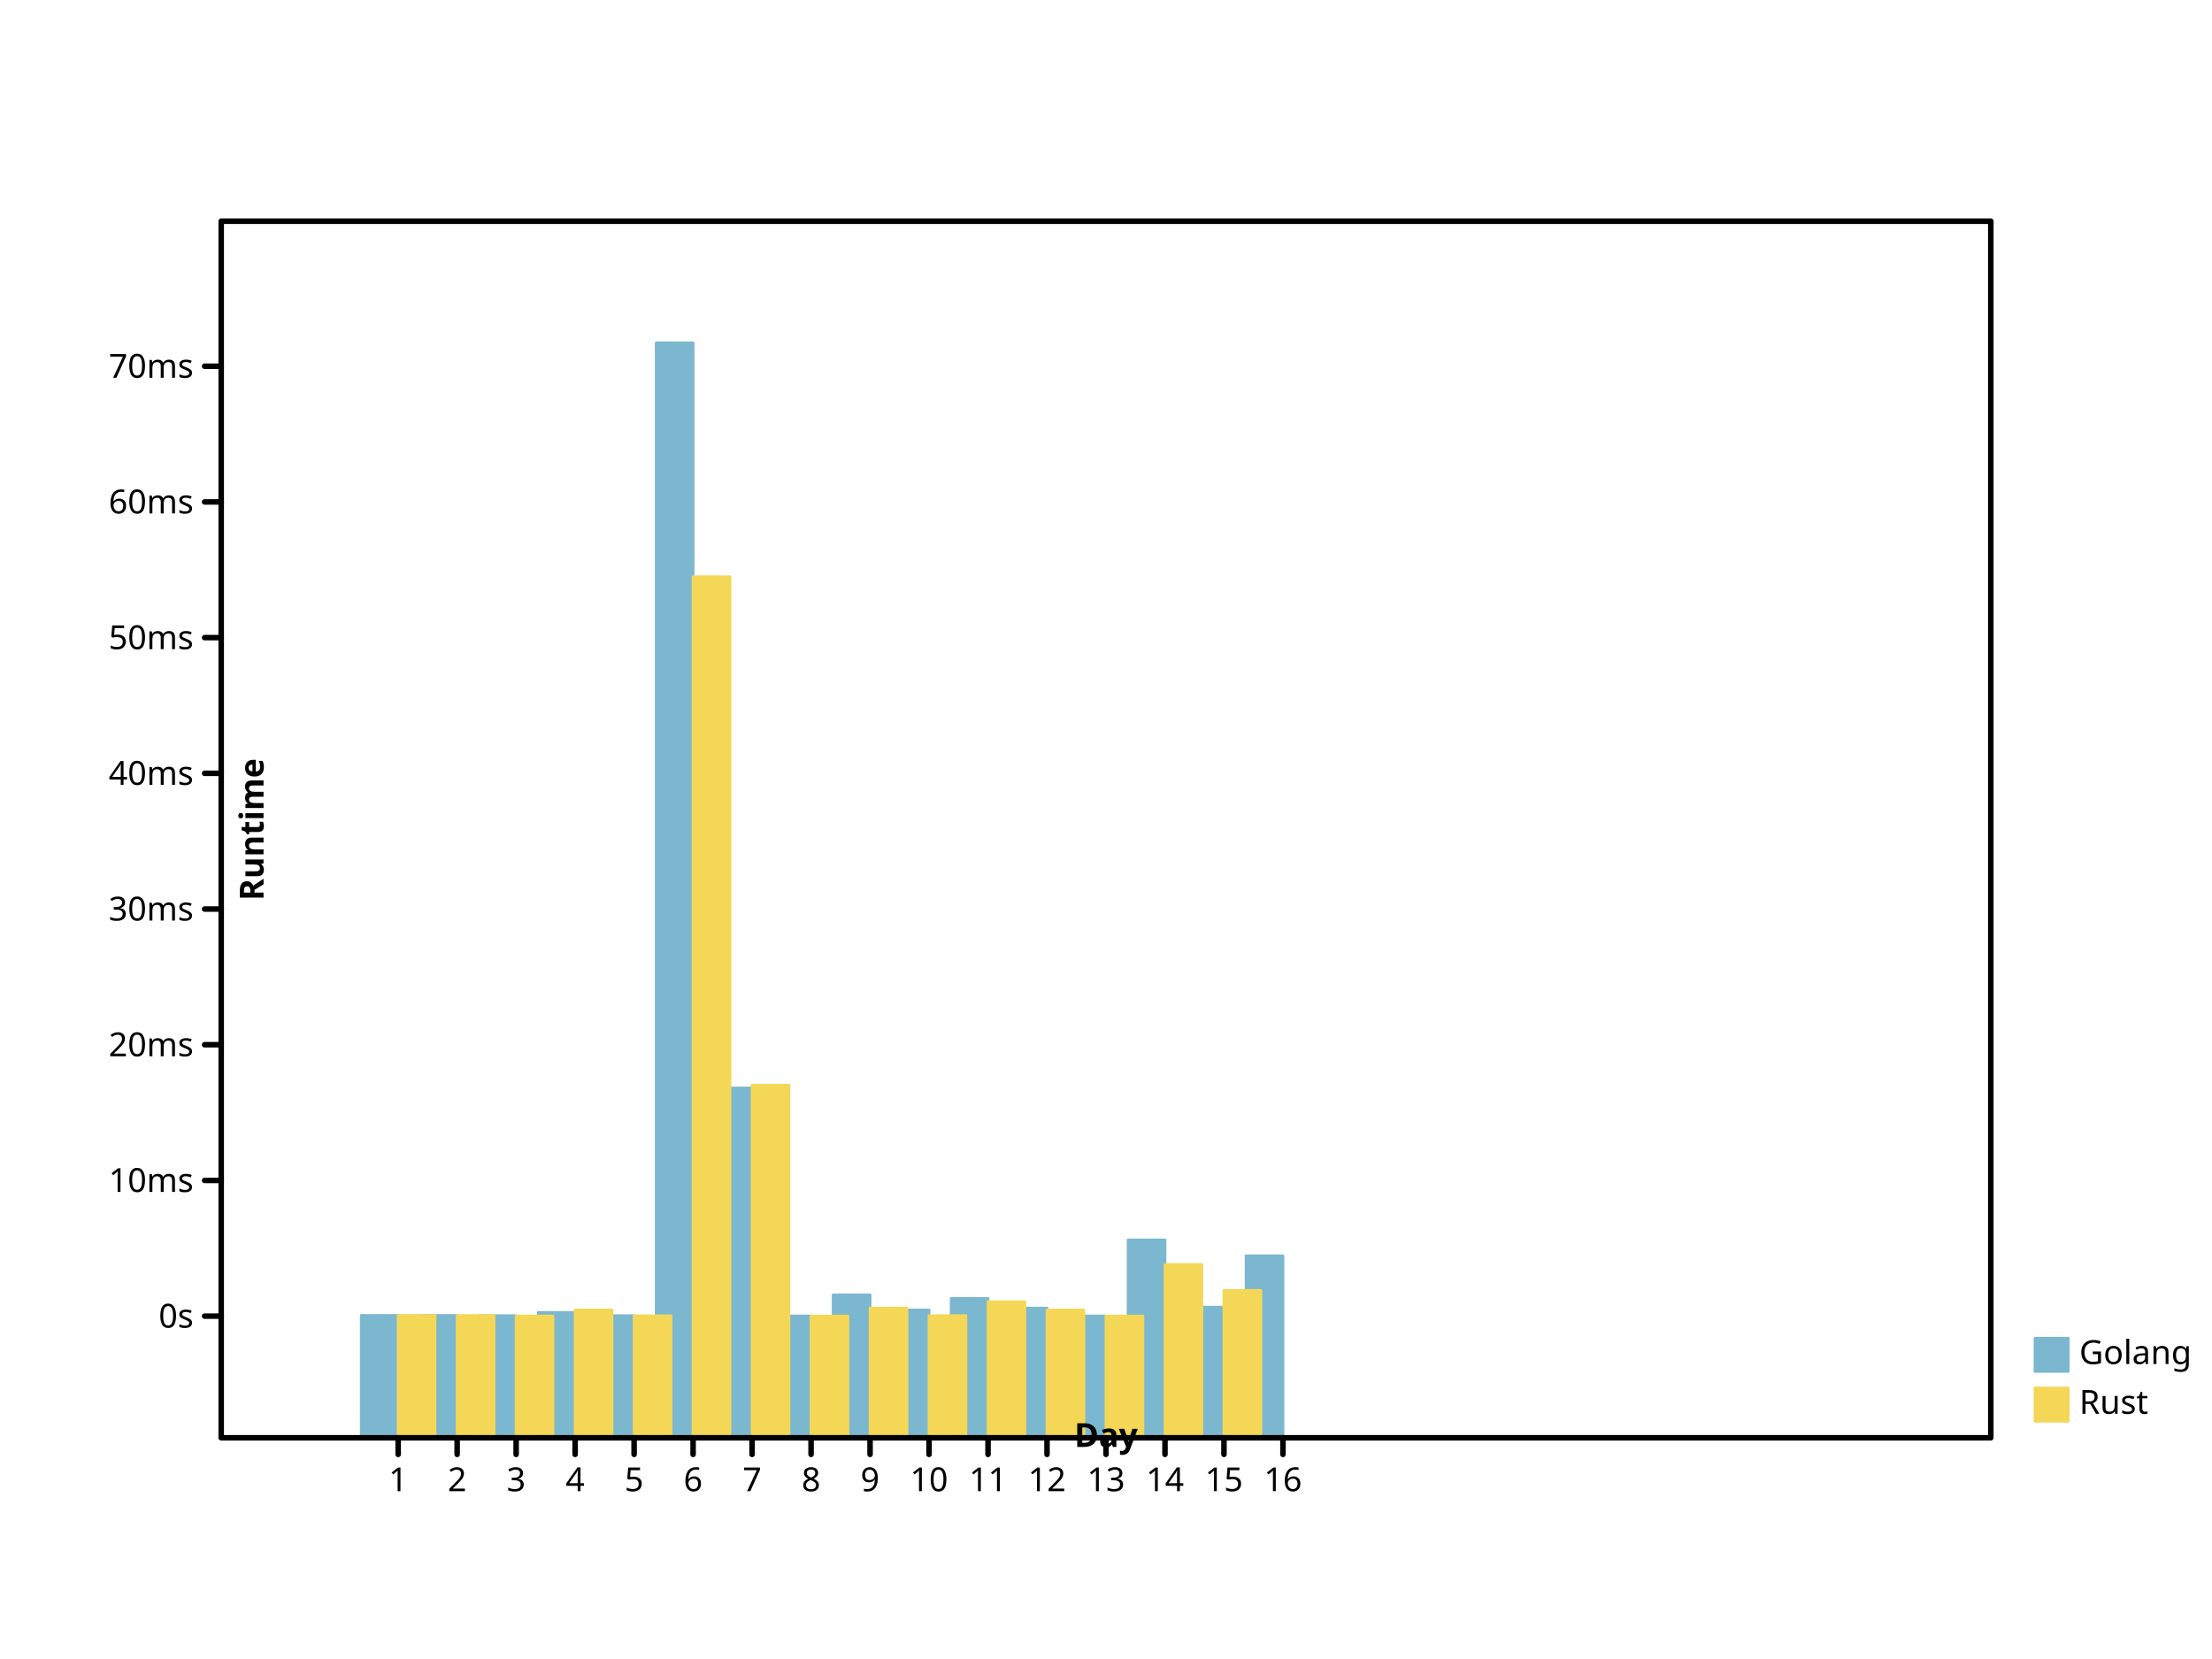
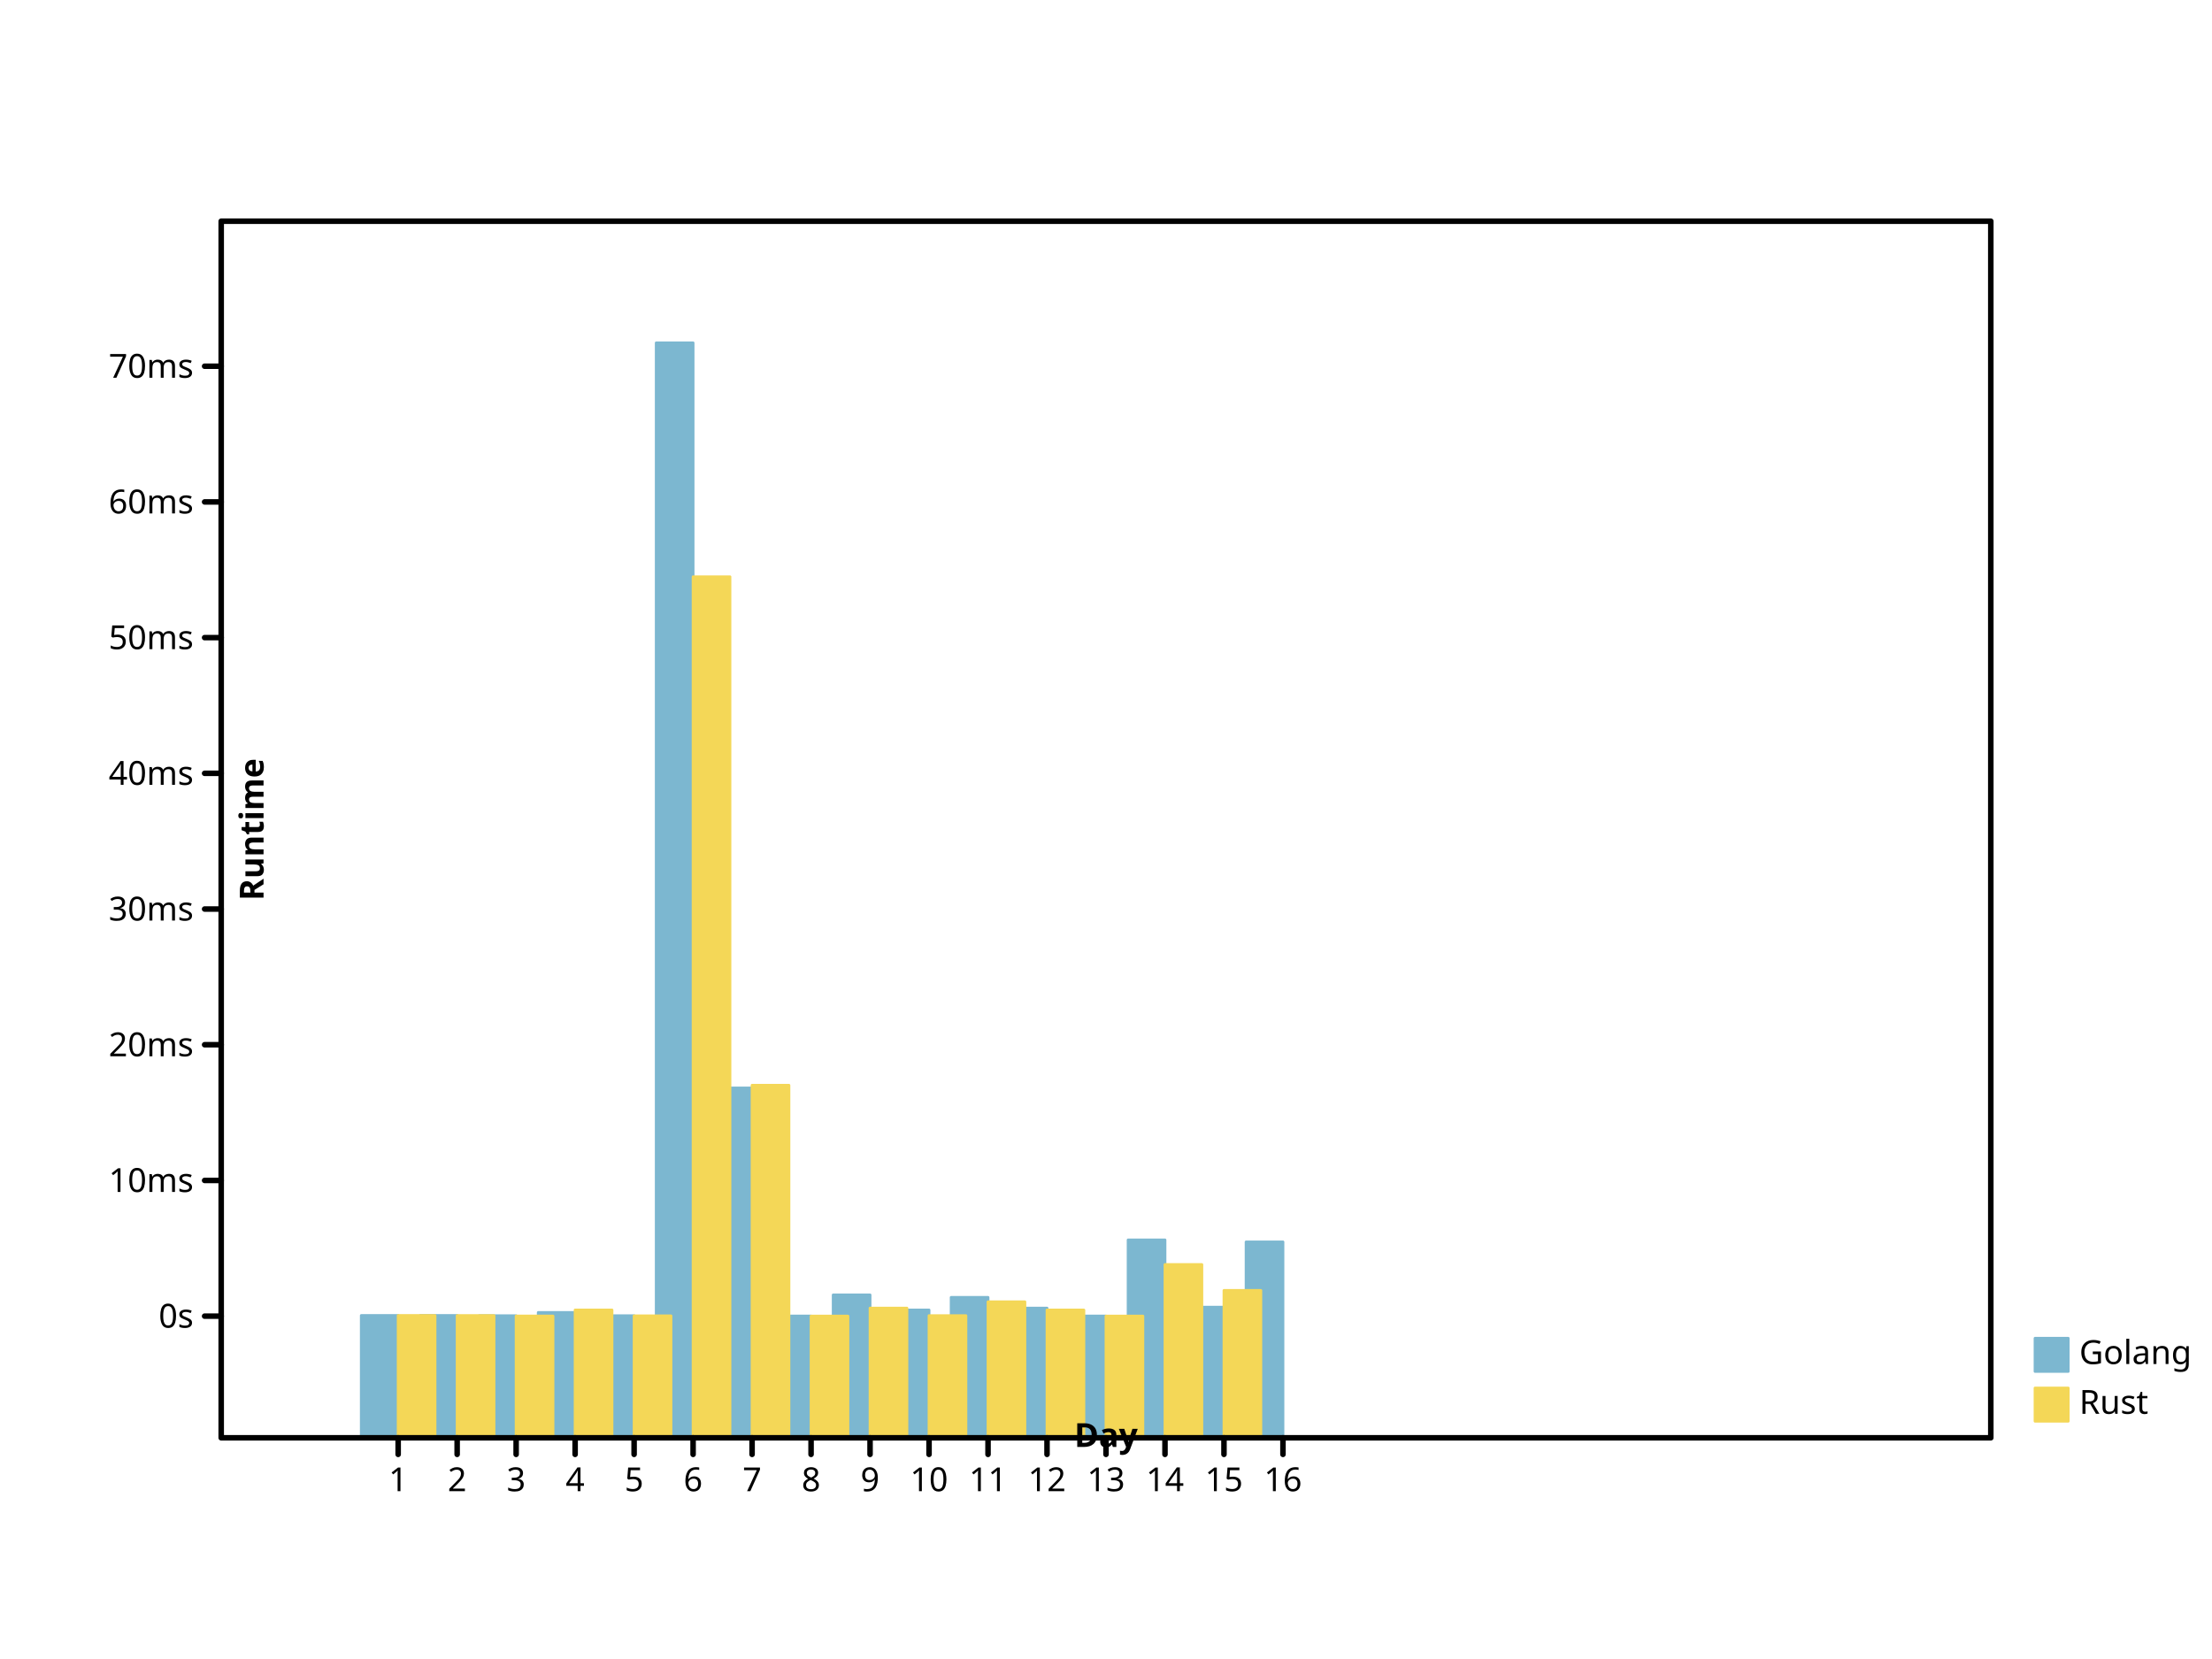
- <svg xmlns="http://www.w3.org/2000/svg" height="600" viewbox="0 0 800 600" preserveAspectRatio="xMidYMid meet" width="800">
+ <svg xmlns="http://www.w3.org/2000/svg" viewbox="0 0 800 600" preserveAspectRatio="xMidYMid meet" width="800" height="600">
  <defs>
-     <marker markerWidth="2%" markerHeight="2%" id="circle" viewBox="0 0 10 10 " refX="5" refY="5" markerUnits="userSpaceOnUse">
-       <circle cx="5" cy="5" r="3" fill="none" stroke="black" />
+     <marker viewBox="0 0 10 10 " refX="5" refY="5" markerUnits="userSpaceOnUse" markerWidth="2%" markerHeight="2%" id="circle">
+       <circle stroke="black" cx="5" cy="5" r="3" fill="none" />
    </marker>
-     <marker markerWidth="2%" markerHeight="2%" id="filled-circle" viewBox="0 0 10 10 " refX="5" refY="5" markerUnits="userSpaceOnUse">
-       <circle cx="5" cy="5" r="3" fill="black" stroke="none" />
+     <marker refX="5" refY="5" markerUnits="userSpaceOnUse" markerWidth="2%" markerHeight="2%" id="filled-circle" viewBox="0 0 10 10 ">
+       <circle r="3" fill="black" stroke="none" cx="5" cy="5" />
    </marker>
    <marker id="square" viewBox="0 0 10 10 " refX="5" refY="5" markerUnits="userSpaceOnUse" markerWidth="2%" markerHeight="2%">
-       <rect stroke="black" x="2" y="2" width="6" height="6" fill="none" />
+       <rect height="6" fill="none" stroke="black" x="2" y="2" width="6" />
    </marker>
-     <marker markerUnits="userSpaceOnUse" markerWidth="2%" markerHeight="2%" id="filled-square" viewBox="0 0 10 10 " refX="5" refY="5">
-       <rect y="2" width="6" height="6" fill="black" stroke="none" x="2" />
+     <marker viewBox="0 0 10 10 " refX="5" refY="5" markerUnits="userSpaceOnUse" markerWidth="2%" markerHeight="2%" id="filled-square">
+       <rect fill="black" stroke="none" x="2" y="2" width="6" height="6" />
    </marker>
  </defs>
-   <g stroke-linejoin="round" transform="translate(80 520 )scale(1 -1 )" fill="hsl(198, 47%, 65%)" stroke="hsl(198, 47%, 65%)" stroke-width="1px" stroke-linecap="round">
-     <rect y="0" width="1.333333e+01" height="4.423525e+01" vector-effect="non-scaling-stroke" x="5.066667e+01" />
-     <rect y="0" width="1.333333e+01" height="4.423326e+01" vector-effect="non-scaling-stroke" x="7.200000e+01" />
-     <rect height="4.414482e+01" vector-effect="non-scaling-stroke" x="9.333333e+01" y="0" width="1.333333e+01" />
-     <rect vector-effect="non-scaling-stroke" x="1.146667e+02" y="0" width="1.333333e+01" height="4.533401e+01" />
+   <g fill="hsl(198, 47%, 65%)" stroke="hsl(198, 47%, 65%)" stroke-width="1px" stroke-linecap="round" stroke-linejoin="round" transform="translate(80 520 )scale(1 -1 )">
+     <rect height="4.423525e+01" vector-effect="non-scaling-stroke" x="5.066667e+01" y="0" width="1.333333e+01" />
+     <rect height="4.423326e+01" vector-effect="non-scaling-stroke" x="7.200000e+01" y="0" width="1.333333e+01" />
+     <rect x="9.333333e+01" y="0" width="1.333333e+01" height="4.414482e+01" vector-effect="non-scaling-stroke" />
+     <rect width="1.333333e+01" height="4.533401e+01" vector-effect="non-scaling-stroke" x="1.146667e+02" y="0" />
    <rect vector-effect="non-scaling-stroke" x="136" y="0" width="1.333333e+01" height="4.414970e+01" />
    <rect vector-effect="non-scaling-stroke" x="1.573333e+02" y="0" width="1.333333e+01" height="396" />
-     <rect vector-effect="non-scaling-stroke" x="1.786667e+02" y="0" width="1.333333e+01" height="1.265206e+02" />
+     <rect y="0" width="1.333333e+01" height="1.265206e+02" vector-effect="non-scaling-stroke" x="1.786667e+02" />
    <rect vector-effect="non-scaling-stroke" x="2.000000e+02" y="0" width="1.333333e+01" height="4.403414e+01" />
-     <rect height="5.167989e+01" vector-effect="non-scaling-stroke" x="2.213333e+02" y="0" width="1.333333e+01" />
-     <rect width="1.333333e+01" height="4.622438e+01" vector-effect="non-scaling-stroke" x="2.426667e+02" y="0" />
-     <rect width="1.333333e+01" height="5.038011e+01" vector-effect="non-scaling-stroke" x="264" y="0" />
-     <rect height="4.690133e+01" vector-effect="non-scaling-stroke" x="2.853333e+02" y="0" width="1.333333e+01" />
-     <rect vector-effect="non-scaling-stroke" x="3.066667e+02" y="0" width="1.333333e+01" height="4.403436e+01" />
+     <rect y="0" width="1.333333e+01" height="5.167989e+01" vector-effect="non-scaling-stroke" x="2.213333e+02" />
+     <rect vector-effect="non-scaling-stroke" x="2.426667e+02" y="0" width="1.333333e+01" height="4.622438e+01" />
+     <rect x="264" y="0" width="1.333333e+01" height="5.078807e+01" vector-effect="non-scaling-stroke" />
+     <rect width="1.333333e+01" height="4.690133e+01" vector-effect="non-scaling-stroke" x="2.853333e+02" y="0" />
+     <rect width="1.333333e+01" height="4.403436e+01" vector-effect="non-scaling-stroke" x="3.066667e+02" y="0" />
    <rect vector-effect="non-scaling-stroke" x="3.280000e+02" y="0" width="1.333333e+01" height="7.156957e+01" />
-     <rect vector-effect="non-scaling-stroke" x="3.493333e+02" y="0" width="1.333333e+01" height="4.723968e+01" />
-     <rect vector-effect="non-scaling-stroke" x="3.706667e+02" y="0" width="1.333333e+01" height="6.580813e+01" />
+     <rect x="3.493333e+02" y="0" width="1.333333e+01" height="4.723968e+01" vector-effect="non-scaling-stroke" />
+     <rect vector-effect="non-scaling-stroke" x="3.706667e+02" y="0" width="1.333333e+01" height="7.083691e+01" />
  </g>
-   <g stroke-linejoin="round" transform="translate(80 520 )scale(1 -1 )" fill="hsl(49, 88%, 65%)" stroke="hsl(49, 88%, 65%)" stroke-width="1px" stroke-linecap="round">
-     <rect height="4.422948e+01" vector-effect="non-scaling-stroke" x="64" y="0" width="1.333333e+01" />
-     <rect vector-effect="non-scaling-stroke" x="8.533333e+01" y="0" width="1.333333e+01" height="4.421116e+01" />
-     <rect vector-effect="non-scaling-stroke" x="1.066667e+02" y="0" width="1.333333e+01" height="4.404346e+01" />
-     <rect width="1.333333e+01" height="4.622662e+01" vector-effect="non-scaling-stroke" x="1.280000e+02" y="0" />
-     <rect width="1.333333e+01" height="4.410670e+01" vector-effect="non-scaling-stroke" x="1.493333e+02" y="0" />
-     <rect x="1.706667e+02" y="0" width="1.333333e+01" height="3.114004e+02" vector-effect="non-scaling-stroke" />
-     <rect y="0" width="1.333333e+01" height="1.275011e+02" vector-effect="non-scaling-stroke" x="192" />
-     <rect y="0" width="1.333333e+01" height="4.401625e+01" vector-effect="non-scaling-stroke" x="2.133333e+02" />
+   <g stroke="hsl(49, 88%, 65%)" stroke-width="1px" stroke-linecap="round" stroke-linejoin="round" transform="translate(80 520 )scale(1 -1 )" fill="hsl(49, 88%, 65%)">
+     <rect x="64" y="0" width="1.333333e+01" height="4.422948e+01" vector-effect="non-scaling-stroke" />
+     <rect height="4.421116e+01" vector-effect="non-scaling-stroke" x="8.533333e+01" y="0" width="1.333333e+01" />
+     <rect height="4.404346e+01" vector-effect="non-scaling-stroke" x="1.066667e+02" y="0" width="1.333333e+01" />
+     <rect vector-effect="non-scaling-stroke" x="1.280000e+02" y="0" width="1.333333e+01" height="4.622662e+01" />
+     <rect y="0" width="1.333333e+01" height="4.410670e+01" vector-effect="non-scaling-stroke" x="1.493333e+02" />
+     <rect vector-effect="non-scaling-stroke" x="1.706667e+02" y="0" width="1.333333e+01" height="3.114004e+02" />
+     <rect vector-effect="non-scaling-stroke" x="192" y="0" width="1.333333e+01" height="1.275011e+02" />
+     <rect vector-effect="non-scaling-stroke" x="2.133333e+02" y="0" width="1.333333e+01" height="4.401625e+01" />
    <rect x="2.346667e+02" y="0" width="1.333333e+01" height="4.690768e+01" vector-effect="non-scaling-stroke" />
-     <rect x="256" y="0" width="1.333333e+01" height="4.418291e+01" vector-effect="non-scaling-stroke" />
+     <rect width="1.333333e+01" height="4.418291e+01" vector-effect="non-scaling-stroke" x="256" y="0" />
    <rect height="4.918509e+01" vector-effect="non-scaling-stroke" x="2.773333e+02" y="0" width="1.333333e+01" />
-     <rect width="1.333333e+01" height="4.621178e+01" vector-effect="non-scaling-stroke" x="2.986667e+02" y="0" />
-     <rect vector-effect="non-scaling-stroke" x="320" y="0" width="1.333333e+01" height="4.402768e+01" />
-     <rect height="6.266067e+01" vector-effect="non-scaling-stroke" x="3.413333e+02" y="0" width="1.333333e+01" />
-     <rect height="5.329766e+01" vector-effect="non-scaling-stroke" x="3.626667e+02" y="0" width="1.333333e+01" />
+     <rect y="0" width="1.333333e+01" height="4.621178e+01" vector-effect="non-scaling-stroke" x="2.986667e+02" />
+     <rect height="4.402768e+01" vector-effect="non-scaling-stroke" x="320" y="0" width="1.333333e+01" />
+     <rect x="3.413333e+02" y="0" width="1.333333e+01" height="6.266067e+01" vector-effect="non-scaling-stroke" />
+     <rect x="3.626667e+02" y="0" width="1.333333e+01" height="5.329766e+01" vector-effect="non-scaling-stroke" />
  </g>
-   <g fill="hsl(198, 47%, 65%)" font-family="sans-serif" font-style="normal" font-weight="normal" stroke="hsl(198, 47%, 65%)" stroke-linejoin="round" font-size="12px" text-anchor="start" stroke-width="1px" stroke-linecap="round" dominant-baseline="hanging">
-     <rect vector-effect="non-scaling-stroke" x="736" y="484" width="12" height="12" />
-     <g fill="black" stroke="black">
-       <text x="752" y="484" dominant-baseline="hanging" stroke="none" vector-effect="non-scaling-stroke">Golang</text>
+   <g stroke-linecap="round" font-family="sans-serif" font-size="12px" font-style="normal" font-weight="normal" stroke-width="1px" text-anchor="start" stroke-linejoin="round" fill="hsl(198, 47%, 65%)" stroke="hsl(198, 47%, 65%)" dominant-baseline="hanging">
+     <rect x="736" y="484" width="12" height="12" vector-effect="non-scaling-stroke" />
+     <g stroke="black" fill="black">
+       <text stroke="none" vector-effect="non-scaling-stroke" x="752" y="484" dominant-baseline="hanging">Golang</text>
    </g>
-     <g fill="hsl(49, 88%, 65%)" stroke="hsl(49, 88%, 65%)" text-anchor="start" stroke-width="1px" stroke-linejoin="round" font-weight="normal" stroke-linecap="round" font-family="sans-serif" font-size="12px" font-style="normal" dominant-baseline="hanging">
+     <g font-weight="normal" font-style="normal" stroke="hsl(49, 88%, 65%)" dominant-baseline="hanging" text-anchor="start" stroke-width="1px" stroke-linecap="round" stroke-linejoin="round" font-family="sans-serif" font-size="12px" fill="hsl(49, 88%, 65%)">
      <rect vector-effect="non-scaling-stroke" x="736" y="502" width="12" height="12" />
      <g fill="black" stroke="black">
-         <text y="502" dominant-baseline="hanging" stroke="none" vector-effect="non-scaling-stroke" x="752">Rust</text>
-         <g fill="none" stroke-width="2px" font-weight="normal" text-anchor="start" font-family="sans-serif" stroke-linejoin="round" dominant-baseline="hanging" font-style="normal" stroke-linecap="round" font-size="12px">
-           <rect vector-effect="non-scaling-stroke" x="80" y="80" width="640" height="440" />
+         <text stroke="none" vector-effect="non-scaling-stroke" x="752" y="502" dominant-baseline="hanging">Rust</text>
+         <g font-size="12px" text-anchor="start" font-style="normal" stroke-linejoin="round" stroke-linecap="round" font-family="sans-serif" dominant-baseline="hanging" font-weight="normal" fill="none" stroke-width="2px">
+           <rect height="440" vector-effect="non-scaling-stroke" x="80" y="80" width="640" />
        </g>
-         <g font-size="12px" font-style="normal" font-weight="normal" dominant-baseline="hanging" fill="none" stroke="black" stroke-linejoin="round" font-family="sans-serif" text-anchor="start" stroke-width="2px" stroke-linecap="round" transform="translate(80 520 )scale(1 -1 )">
+         <g fill="none" stroke-linecap="round" font-family="sans-serif" font-size="12px" font-weight="normal" text-anchor="start" stroke="black" dominant-baseline="hanging" stroke-width="2px" font-style="normal" transform="translate(80 520 )scale(1 -1 )" stroke-linejoin="round">
          <path vector-effect="non-scaling-stroke" d="M64,0 L64,-6 M8.533333e+01,0 L8.533333e+01,-6 M1.066667e+02,0 L1.066667e+02,-6 M128,0 L128,-6 M1.493333e+02,0 L1.493333e+02,-6 M1.706667e+02,0 L1.706667e+02,-6 M192,0 L192,-6 M2.133333e+02,0 L2.133333e+02,-6 M2.346667e+02,0 L2.346667e+02,-6 M256,0 L256,-6 M2.773333e+02,0 L2.773333e+02,-6 M2.986667e+02,0 L2.986667e+02,-6 M320,0 L320,-6 M3.413333e+02,0 L3.413333e+02,-6 M3.626667e+02,0 L3.626667e+02,-6 M384,0 L384,-6 " />
        </g>
-         <g transform="translate(80 520 )scale(1 1 )" fill="black" stroke-linecap="round" stroke-linejoin="round" font-family="sans-serif" font-size="12px" text-anchor="middle" stroke-width="2px" font-style="normal" font-weight="normal" dominant-baseline="hanging" stroke="black">
-           <text y="10" dominant-baseline="hanging" stroke="none" vector-effect="non-scaling-stroke" x="64">1</text>
-           <text stroke="none" vector-effect="non-scaling-stroke" x="8.533333e+01" y="10" dominant-baseline="hanging">2</text>
-           <text stroke="none" vector-effect="non-scaling-stroke" x="1.066667e+02" y="10" dominant-baseline="hanging">3</text>
-           <text x="128" y="10" dominant-baseline="hanging" stroke="none" vector-effect="non-scaling-stroke">4</text>
-           <text stroke="none" vector-effect="non-scaling-stroke" x="1.493333e+02" y="10" dominant-baseline="hanging">5</text>
-           <text y="10" dominant-baseline="hanging" stroke="none" vector-effect="non-scaling-stroke" x="1.706667e+02">6</text>
-           <text dominant-baseline="hanging" stroke="none" vector-effect="non-scaling-stroke" x="192" y="10">7</text>
+         <g stroke="black" dominant-baseline="hanging" transform="translate(80 520 )scale(1 1 )" font-style="normal" text-anchor="middle" stroke-width="2px" font-size="12px" fill="black" font-weight="normal" stroke-linecap="round" stroke-linejoin="round" font-family="sans-serif">
+           <text dominant-baseline="hanging" stroke="none" vector-effect="non-scaling-stroke" x="64" y="10">1</text>
+           <text vector-effect="non-scaling-stroke" x="8.533333e+01" y="10" dominant-baseline="hanging" stroke="none">2</text>
+           <text vector-effect="non-scaling-stroke" x="1.066667e+02" y="10" dominant-baseline="hanging" stroke="none">3</text>
+           <text y="10" dominant-baseline="hanging" stroke="none" vector-effect="non-scaling-stroke" x="128">4</text>
+           <text x="1.493333e+02" y="10" dominant-baseline="hanging" stroke="none" vector-effect="non-scaling-stroke">5</text>
+           <text stroke="none" vector-effect="non-scaling-stroke" x="1.706667e+02" y="10" dominant-baseline="hanging">6</text>
+           <text y="10" dominant-baseline="hanging" stroke="none" vector-effect="non-scaling-stroke" x="192">7</text>
          <text dominant-baseline="hanging" stroke="none" vector-effect="non-scaling-stroke" x="2.133333e+02" y="10">8</text>
-           <text stroke="none" vector-effect="non-scaling-stroke" x="2.346667e+02" y="10" dominant-baseline="hanging">9</text>
-           <text x="256" y="10" dominant-baseline="hanging" stroke="none" vector-effect="non-scaling-stroke">10</text>
-           <text vector-effect="non-scaling-stroke" x="2.773333e+02" y="10" dominant-baseline="hanging" stroke="none">11</text>
-           <text vector-effect="non-scaling-stroke" x="2.986667e+02" y="10" dominant-baseline="hanging" stroke="none">12</text>
+           <text vector-effect="non-scaling-stroke" x="2.346667e+02" y="10" dominant-baseline="hanging" stroke="none">9</text>
+           <text dominant-baseline="hanging" stroke="none" vector-effect="non-scaling-stroke" x="256" y="10">10</text>
+           <text dominant-baseline="hanging" stroke="none" vector-effect="non-scaling-stroke" x="2.773333e+02" y="10">11</text>
+           <text x="2.986667e+02" y="10" dominant-baseline="hanging" stroke="none" vector-effect="non-scaling-stroke">12</text>
          <text stroke="none" vector-effect="non-scaling-stroke" x="320" y="10" dominant-baseline="hanging">13</text>
          <text dominant-baseline="hanging" stroke="none" vector-effect="non-scaling-stroke" x="3.413333e+02" y="10">14</text>
-           <text vector-effect="non-scaling-stroke" x="3.626667e+02" y="10" dominant-baseline="hanging" stroke="none">15</text>
-           <text stroke="none" vector-effect="non-scaling-stroke" x="384" y="10" dominant-baseline="hanging">16</text>
+           <text x="3.626667e+02" y="10" dominant-baseline="hanging" stroke="none" vector-effect="non-scaling-stroke">15</text>
+           <text x="384" y="10" dominant-baseline="hanging" stroke="none" vector-effect="non-scaling-stroke">16</text>
        </g>
-         <g font-size="12px" dominant-baseline="baseline" transform="translate(80 520 )scale(1 1 )rotate(0 0 0 )" text-anchor="middle" stroke-linecap="round" font-family="sans-serif" font-weight="bold" fill="black" stroke="black" stroke-width="2px" stroke-linejoin="round" font-style="normal">
+         <g transform="translate(80 520 )scale(1 1 )rotate(0 0 0 )" fill="black" stroke-linejoin="round" font-style="normal" font-weight="bold" stroke="black" dominant-baseline="baseline" stroke-linecap="round" font-family="sans-serif" font-size="12px" text-anchor="middle" stroke-width="2px">
          <text vector-effect="non-scaling-stroke" x="320" y="-6" dominant-baseline="baseline" stroke="none">Day</text>
        </g>
-         <g stroke-linecap="round" font-family="sans-serif" font-style="normal" fill="black" stroke="black" font-weight="bold" stroke-width="2px" dominant-baseline="baseline" transform="translate(80 520 )scale(1 -1 )" text-anchor="middle" stroke-linejoin="round" font-size="12px">
-           <path vector-effect="non-scaling-stroke" d="M0,44 L-6,44 M0,9.307912e+01 L-6,9.307912e+01 M0,1.421582e+02 L-6,1.421582e+02 M0,1.912374e+02 L-6,1.912374e+02 M0,2.403165e+02 L-6,2.403165e+02 M0,2.893956e+02 L-6,2.893956e+02 M0,3.384747e+02 L-6,3.384747e+02 M0,3.875538e+02 L-6,3.875538e+02 " />
+         <g stroke="black" transform="translate(80 520 )scale(1 -1 )" text-anchor="middle" font-family="sans-serif" font-size="12px" font-style="normal" fill="black" stroke-width="2px" stroke-linecap="round" stroke-linejoin="round" font-weight="bold" dominant-baseline="baseline">
+           <path d="M0,44 L-6,44 M0,9.307912e+01 L-6,9.307912e+01 M0,1.421582e+02 L-6,1.421582e+02 M0,1.912374e+02 L-6,1.912374e+02 M0,2.403165e+02 L-6,2.403165e+02 M0,2.893956e+02 L-6,2.893956e+02 M0,3.384747e+02 L-6,3.384747e+02 M0,3.875538e+02 L-6,3.875538e+02 " vector-effect="non-scaling-stroke" />
        </g>
-         <g stroke-linejoin="round" dominant-baseline="middle" stroke="black" font-size="12px" font-style="normal" stroke-width="2px" stroke-linecap="round" transform="translate(80 520 )scale(1 1 )" font-weight="normal" text-anchor="end" font-family="sans-serif" fill="black">
-           <text stroke="none" vector-effect="non-scaling-stroke" x="-10" y="-44" dominant-baseline="middle">0s</text>
-           <text stroke="none" vector-effect="non-scaling-stroke" x="-10" y="-9.307912e+01" dominant-baseline="middle">10ms</text>
-           <text stroke="none" vector-effect="non-scaling-stroke" x="-10" y="-1.421582e+02" dominant-baseline="middle">20ms</text>
+         <g font-family="sans-serif" font-size="12px" font-style="normal" font-weight="normal" text-anchor="end" stroke-linecap="round" transform="translate(80 520 )scale(1 1 )" fill="black" stroke-linejoin="round" stroke-width="2px" dominant-baseline="middle" stroke="black">
+           <text dominant-baseline="middle" stroke="none" vector-effect="non-scaling-stroke" x="-10" y="-44">0s</text>
+           <text x="-10" y="-9.307912e+01" dominant-baseline="middle" stroke="none" vector-effect="non-scaling-stroke">10ms</text>
+           <text vector-effect="non-scaling-stroke" x="-10" y="-1.421582e+02" dominant-baseline="middle" stroke="none">20ms</text>
          <text stroke="none" vector-effect="non-scaling-stroke" x="-10" y="-1.912374e+02" dominant-baseline="middle">30ms</text>
          <text vector-effect="non-scaling-stroke" x="-10" y="-2.403165e+02" dominant-baseline="middle" stroke="none">40ms</text>
          <text stroke="none" vector-effect="non-scaling-stroke" x="-10" y="-2.893956e+02" dominant-baseline="middle">50ms</text>
-           <text x="-10" y="-3.384747e+02" dominant-baseline="middle" stroke="none" vector-effect="non-scaling-stroke">60ms</text>
-           <text vector-effect="non-scaling-stroke" x="-10" y="-3.875538e+02" dominant-baseline="middle" stroke="none">70ms</text>
+           <text stroke="none" vector-effect="non-scaling-stroke" x="-10" y="-3.384747e+02" dominant-baseline="middle">60ms</text>
+           <text x="-10" y="-3.875538e+02" dominant-baseline="middle" stroke="none" vector-effect="non-scaling-stroke">70ms</text>
        </g>
-         <g font-weight="bold" text-anchor="middle" stroke-width="2px" dominant-baseline="hanging" stroke="black" transform="translate(80 520 )scale(1 1 )rotate(-90 0 0 )" stroke-linecap="round" stroke-linejoin="round" font-family="sans-serif" font-size="12px" font-style="normal" fill="black">
-           <text x="220" y="6" dominant-baseline="hanging" stroke="none" vector-effect="non-scaling-stroke">Runtime</text>
+         <g font-size="12px" font-style="normal" stroke-linecap="round" dominant-baseline="hanging" fill="black" stroke="black" transform="translate(80 520 )scale(1 1 )rotate(-90 0 0 )" font-weight="bold" text-anchor="middle" stroke-width="2px" stroke-linejoin="round" font-family="sans-serif">
+           <text y="6" dominant-baseline="hanging" stroke="none" vector-effect="non-scaling-stroke" x="220">Runtime</text>
        </g>
      </g>
    </g>
  </g>
</svg>
